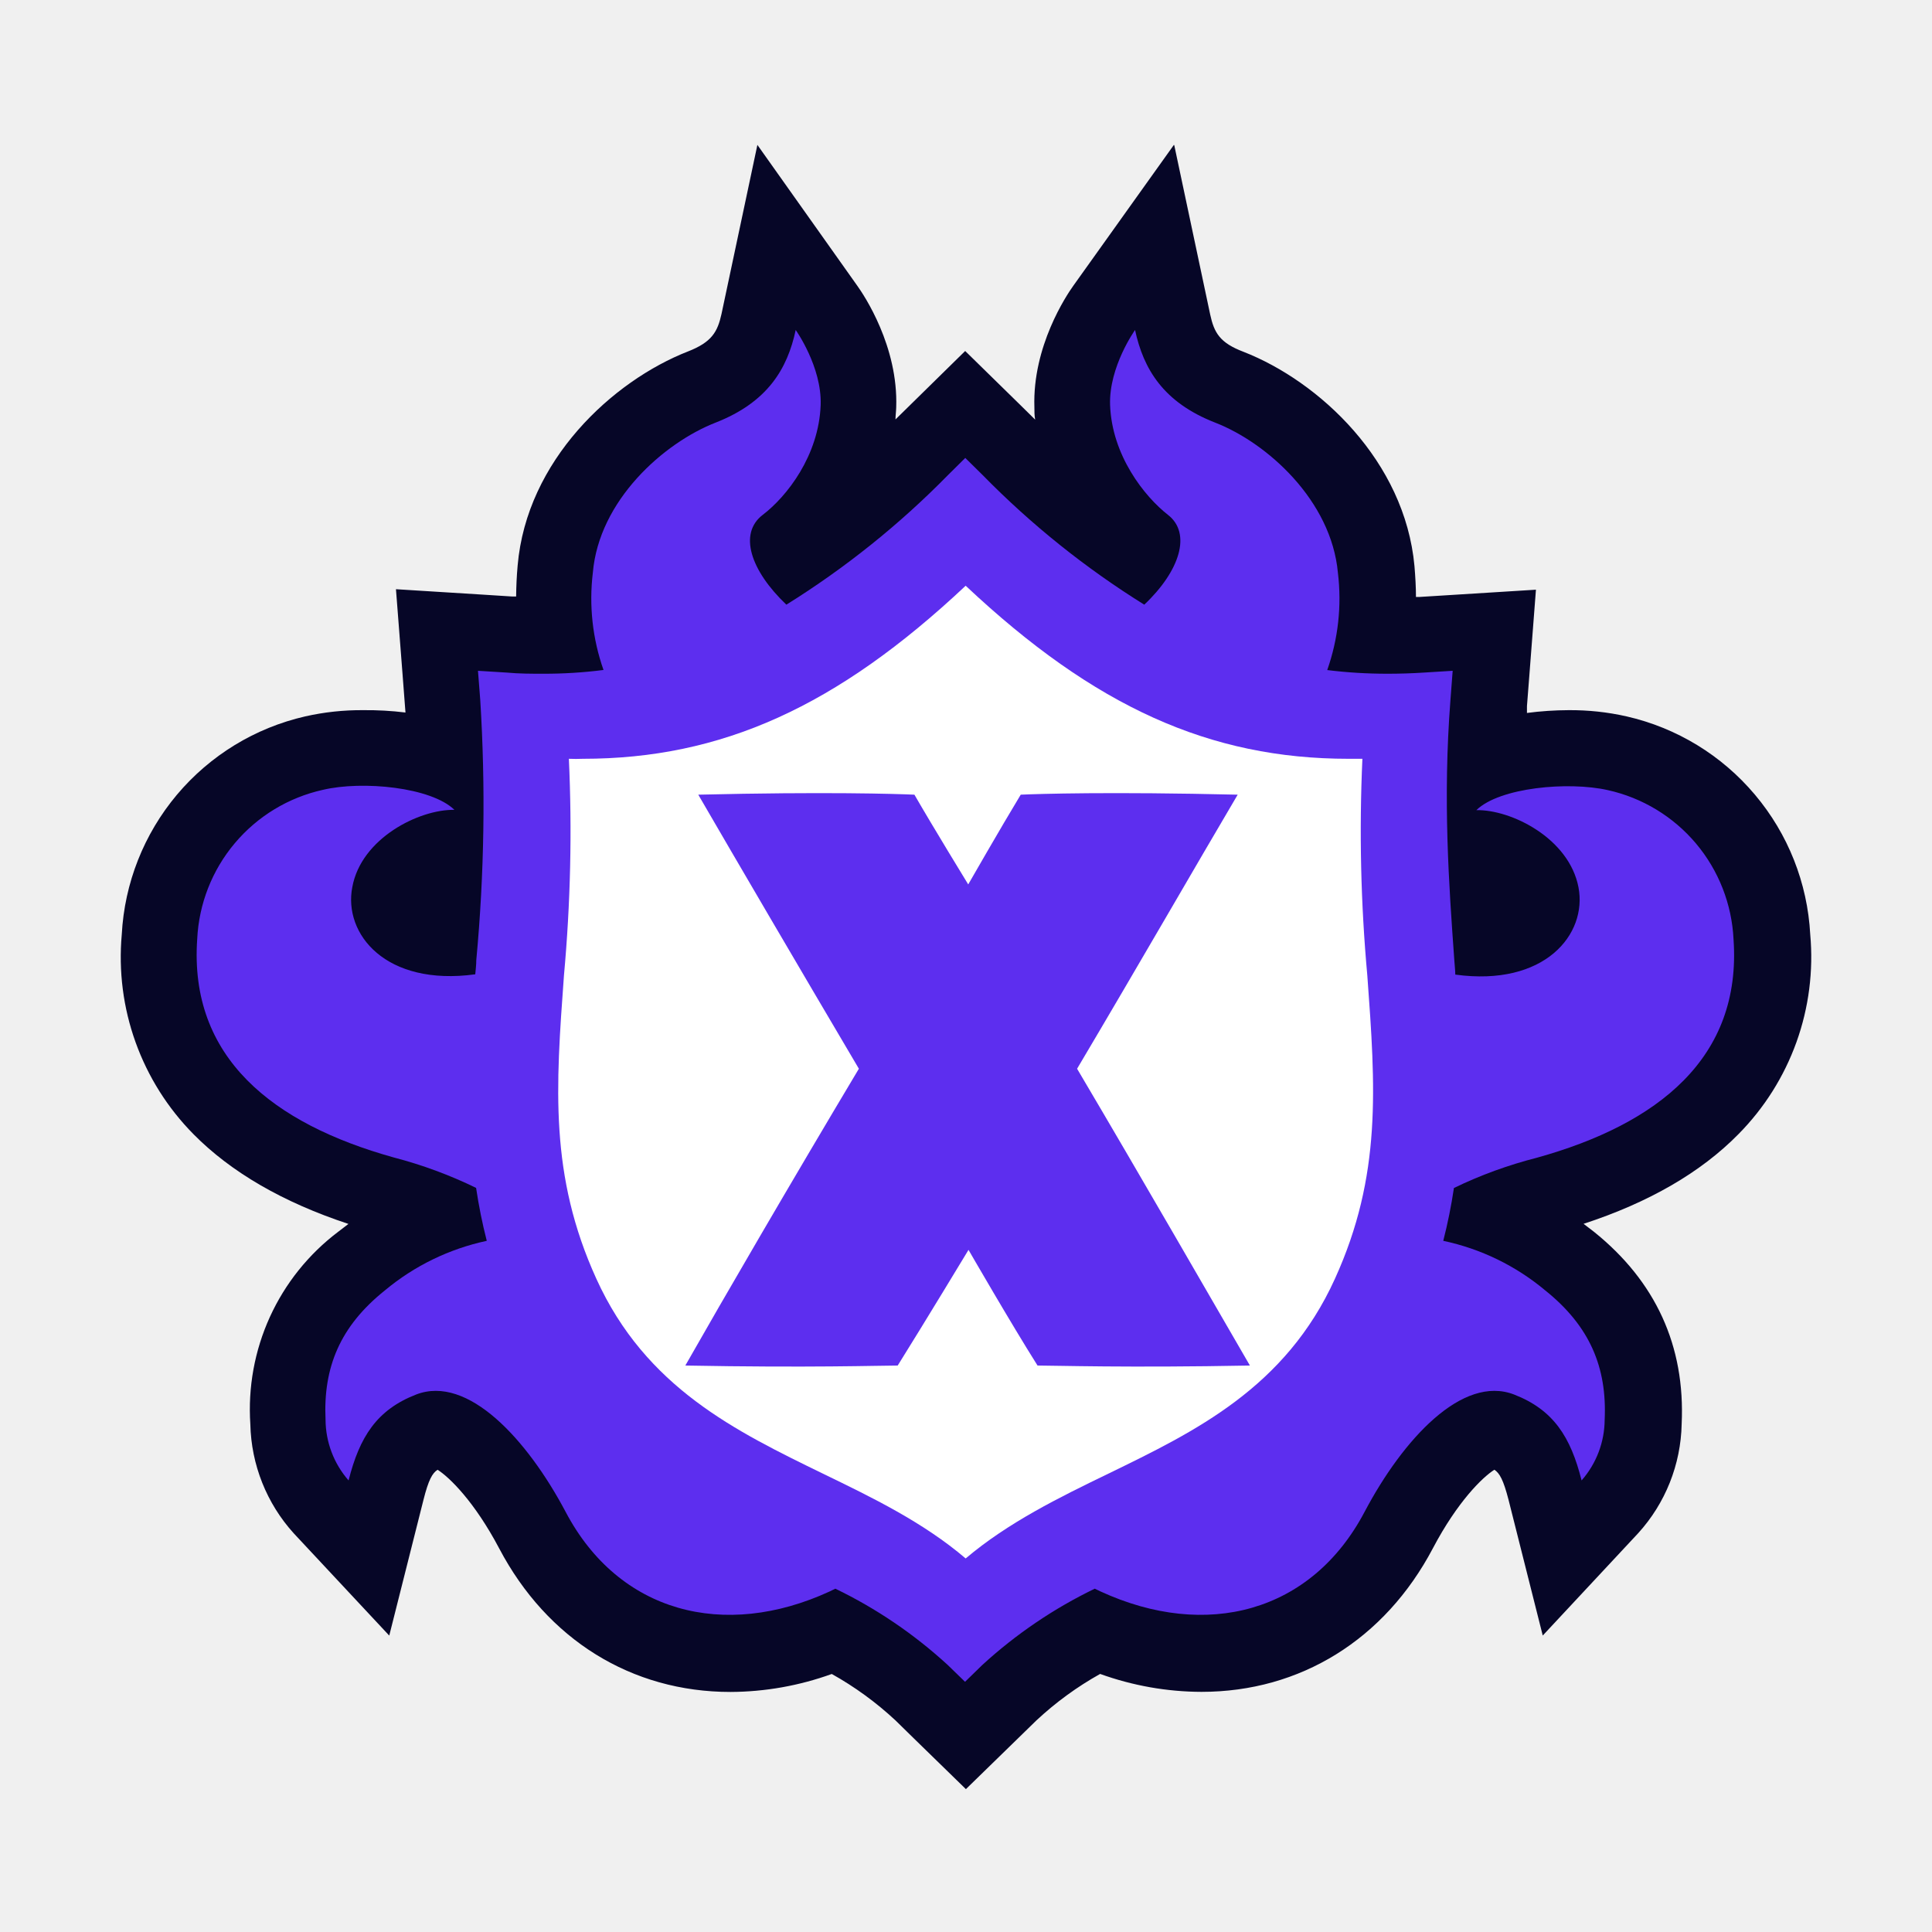
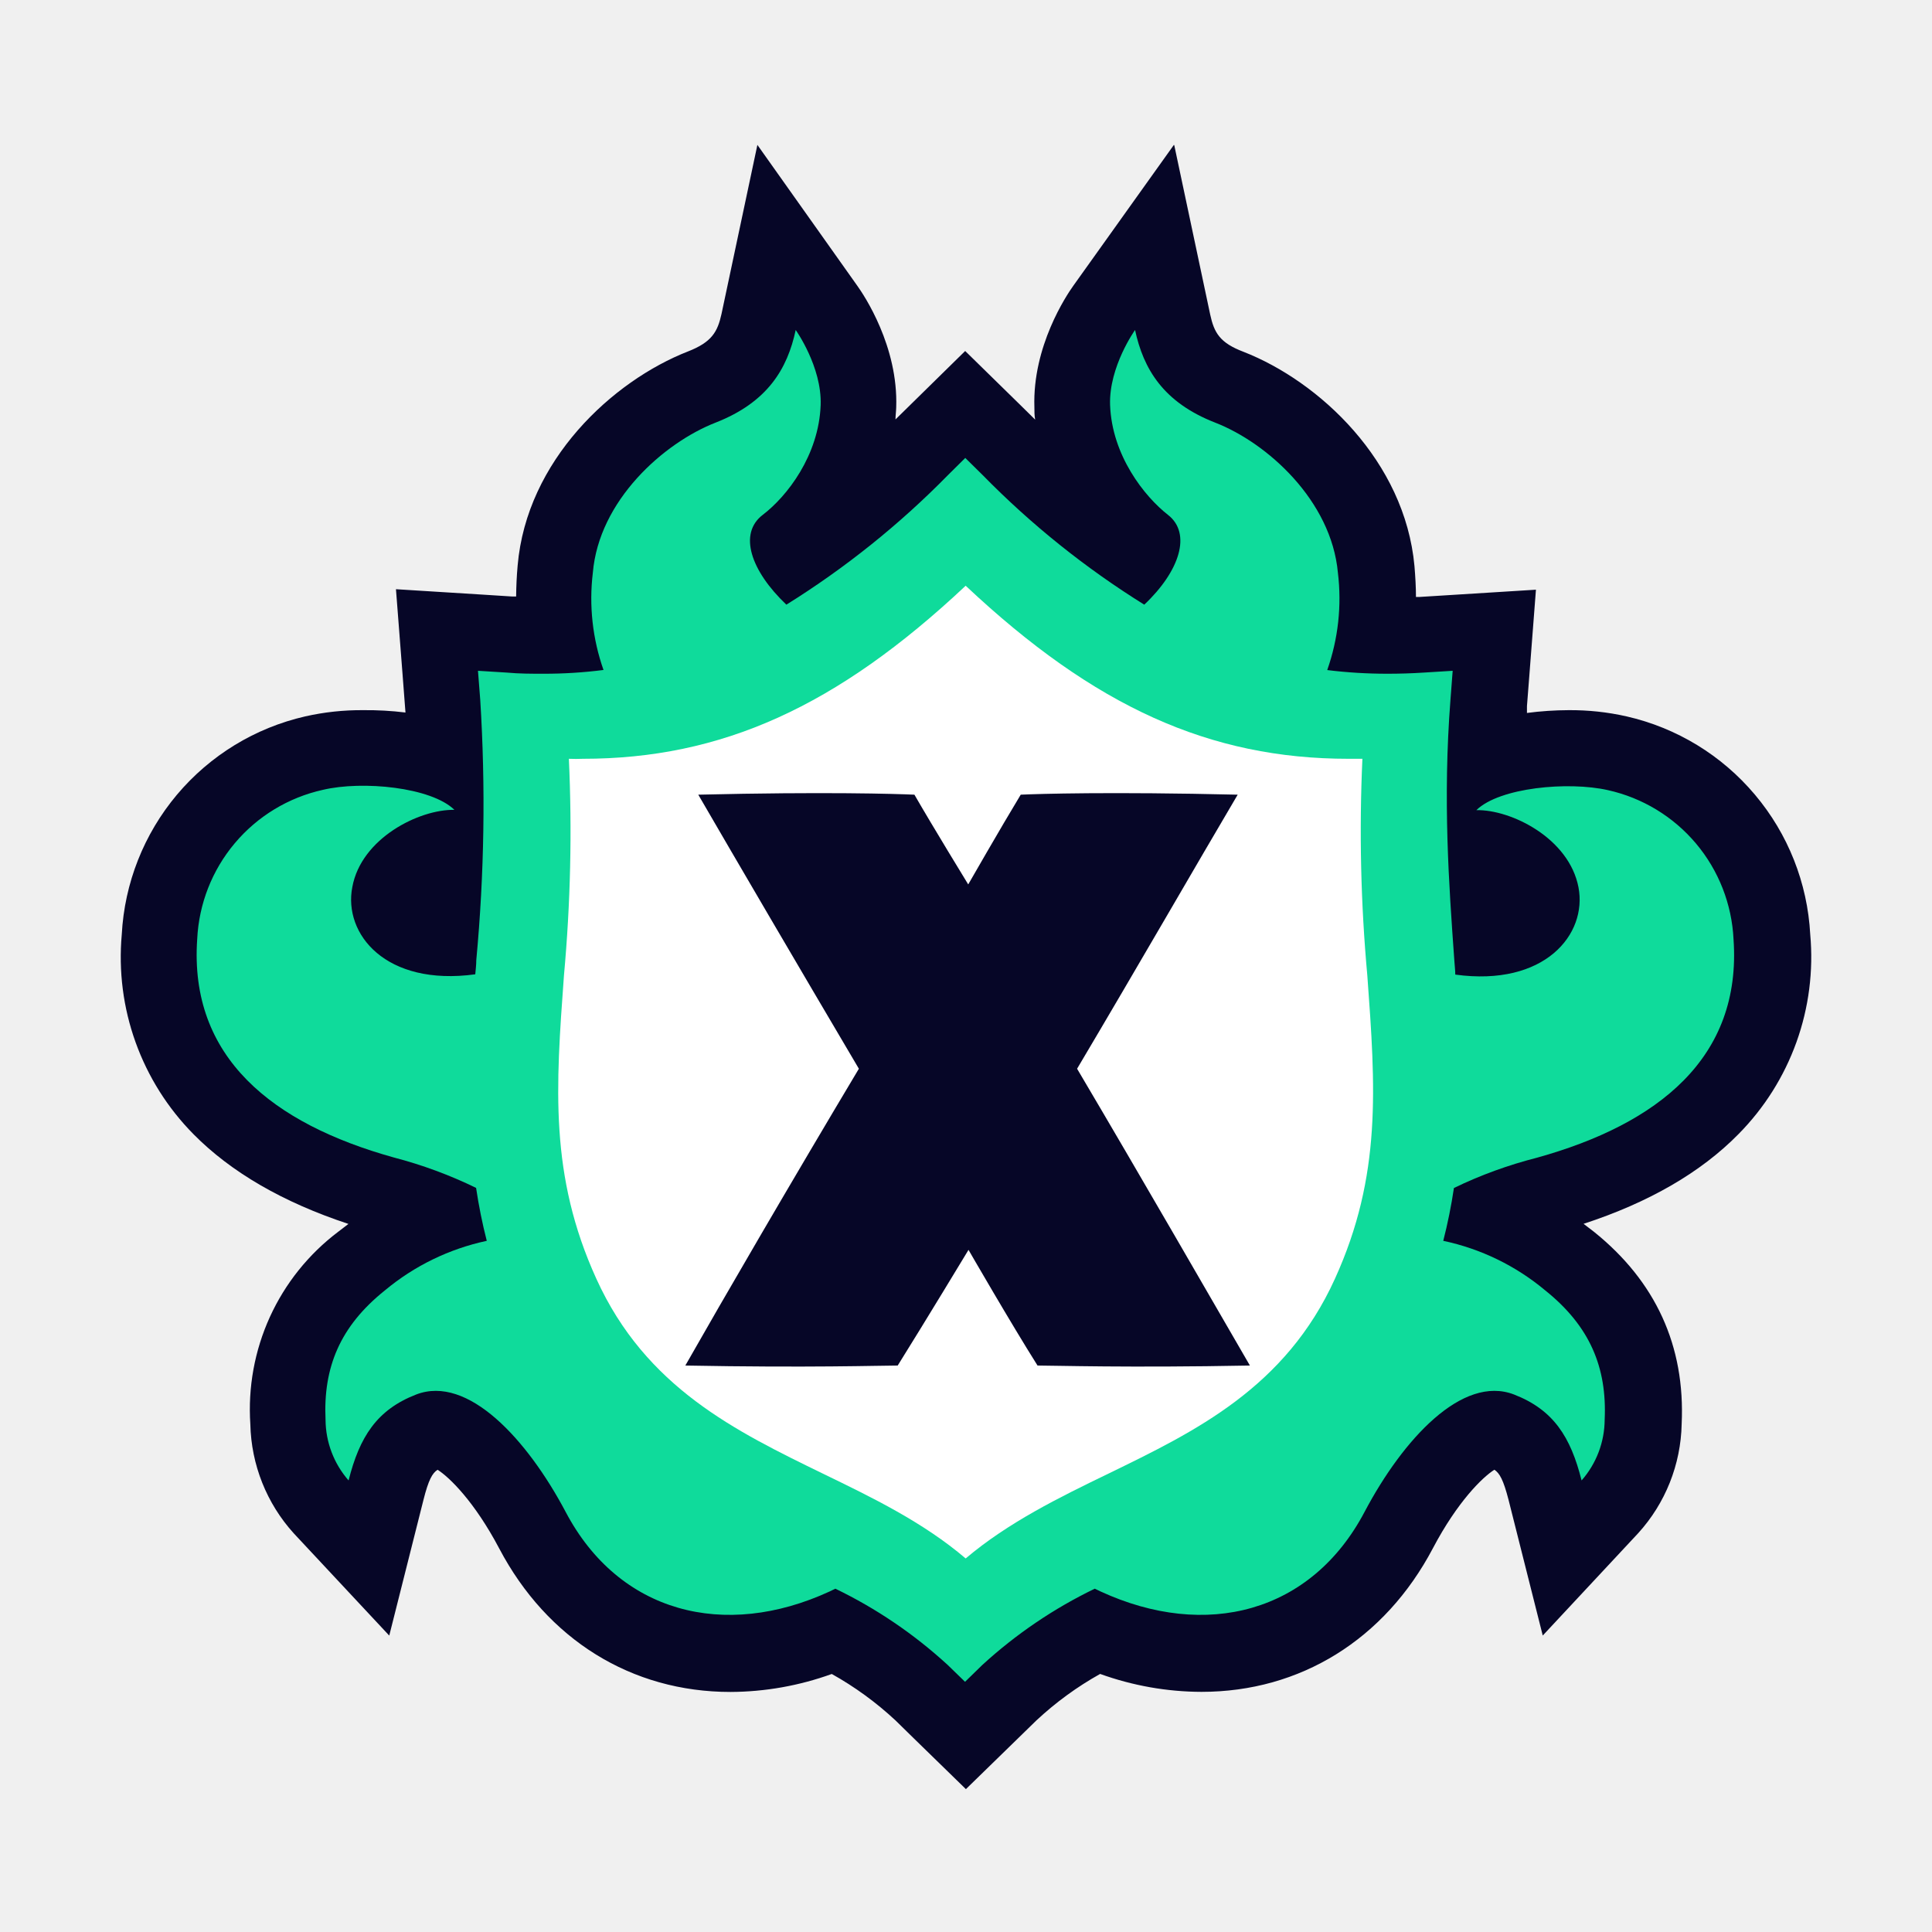
<svg xmlns="http://www.w3.org/2000/svg" width="40" height="40" viewBox="0 0 40 40" fill="none">
-   <path d="M19.082 35.041C18.541 34.54 17.934 34.114 17.279 33.776C16.594 34.067 15.86 34.221 15.116 34.228C13.372 34.228 11.88 33.299 11.029 31.675C10.307 30.308 9.482 29.591 9.042 29.591C8.999 29.591 8.957 29.598 8.917 29.613C8.471 29.786 8.207 30.026 7.999 30.848L7.646 32.255L6.658 31.194C6.223 30.711 5.979 30.087 5.969 29.437C5.906 28.069 6.404 26.979 7.492 26.108C7.994 25.698 8.559 25.371 9.164 25.14V25.14C8.77 24.977 8.366 24.84 7.955 24.729C3.888 23.598 3.186 21.2 3.311 19.394C3.357 18.499 3.695 17.643 4.272 16.957C4.849 16.27 5.634 15.791 6.508 15.591C6.841 15.518 7.182 15.482 7.524 15.486C8.102 15.482 8.677 15.576 9.224 15.762C9.212 15.368 9.192 14.967 9.16 14.553L9.045 13.044L10.546 13.139C10.788 13.154 11.026 13.162 11.252 13.162H11.514C11.455 12.707 11.448 12.248 11.494 11.792C11.653 10.031 13.145 8.56 14.533 8.018C15.337 7.704 15.584 7.252 15.709 6.673L16.08 4.923L17.121 6.379C17.191 6.478 17.817 7.384 17.782 8.423C17.747 8.969 17.601 9.503 17.351 9.99C17.101 10.478 16.753 10.909 16.329 11.255C16.355 11.342 16.392 11.425 16.441 11.501C17.385 10.848 18.267 10.11 19.075 9.294L19.991 8.389L20.907 9.294C21.715 10.11 22.598 10.849 23.543 11.503C23.592 11.426 23.63 11.343 23.656 11.255C23.002 10.724 22.246 9.682 22.203 8.423C22.168 7.392 22.794 6.485 22.864 6.379L23.905 4.923L24.276 6.673C24.401 7.252 24.648 7.704 25.452 8.018C26.84 8.56 28.33 10.031 28.491 11.792C28.537 12.248 28.53 12.707 28.471 13.162H28.727C28.956 13.162 29.194 13.162 29.437 13.139L30.938 13.044L30.821 14.553C30.789 14.967 30.768 15.37 30.758 15.762C31.306 15.575 31.882 15.482 32.461 15.486C32.803 15.482 33.144 15.518 33.477 15.591C34.353 15.79 35.14 16.269 35.718 16.955C36.297 17.641 36.636 18.498 36.684 19.394C36.81 21.203 36.108 23.598 32.04 24.729C31.628 24.84 31.224 24.977 30.83 25.14C31.436 25.371 32 25.698 32.502 26.108C33.591 26.979 34.089 28.069 34.025 29.437C34.015 30.086 33.771 30.711 33.336 31.194L32.348 32.253L31.995 30.848C31.787 30.024 31.523 29.786 31.077 29.613C31.038 29.598 30.995 29.591 30.953 29.591C30.513 29.591 29.688 30.308 28.965 31.675C28.109 33.297 26.617 34.228 24.878 34.228C24.135 34.221 23.4 34.068 22.716 33.776C22.059 34.114 21.452 34.539 20.91 35.041L20 35.927L19.082 35.041ZM30.771 17.579C30.793 18.222 30.834 18.833 30.875 19.416C31.215 19.41 31.538 19.269 31.774 19.024C31.834 18.956 31.878 18.875 31.902 18.788C31.926 18.7 31.93 18.608 31.913 18.519C31.817 18.012 31.189 17.665 30.771 17.581V17.579ZM9.211 17.579C8.787 17.665 8.168 18.012 8.072 18.517C8.055 18.607 8.059 18.698 8.083 18.786C8.108 18.873 8.151 18.954 8.211 19.023C8.328 19.144 8.467 19.241 8.621 19.308C8.775 19.375 8.94 19.411 9.108 19.415C9.149 18.837 9.19 18.233 9.211 17.583V17.579Z" fill="#060627" />
+   <path d="M19.082 35.041C18.541 34.54 17.934 34.114 17.279 33.776C16.594 34.067 15.86 34.221 15.116 34.228C13.372 34.228 11.88 33.299 11.029 31.675C10.307 30.308 9.482 29.591 9.042 29.591C8.999 29.591 8.957 29.598 8.917 29.613C8.471 29.786 8.207 30.026 7.999 30.848L7.646 32.255L6.658 31.194C6.223 30.711 5.979 30.087 5.969 29.437C5.906 28.069 6.404 26.979 7.492 26.108C7.994 25.698 8.559 25.371 9.164 25.14C8.77 24.977 8.366 24.84 7.955 24.729C3.888 23.598 3.186 21.2 3.311 19.394C3.357 18.499 3.695 17.643 4.272 16.957C4.849 16.27 5.634 15.791 6.508 15.591C6.841 15.518 7.182 15.482 7.524 15.486C8.102 15.482 8.677 15.576 9.224 15.762C9.212 15.368 9.192 14.967 9.16 14.553L9.045 13.044L10.546 13.139C10.788 13.154 11.026 13.162 11.252 13.162H11.514C11.455 12.707 11.448 12.248 11.494 11.792C11.653 10.031 13.145 8.56 14.533 8.018C15.337 7.704 15.584 7.252 15.709 6.673L16.08 4.923L17.121 6.379C17.191 6.478 17.817 7.384 17.782 8.423C17.747 8.969 17.601 9.503 17.351 9.99C17.101 10.478 16.753 10.909 16.329 11.255C16.355 11.342 16.392 11.425 16.441 11.501C17.385 10.848 18.267 10.11 19.075 9.294L19.991 8.389L20.907 9.294C21.715 10.11 22.598 10.849 23.543 11.503C23.592 11.426 23.63 11.343 23.656 11.255C23.002 10.724 22.246 9.682 22.203 8.423C22.168 7.392 22.794 6.485 22.864 6.379L23.905 4.923L24.276 6.673C24.401 7.252 24.648 7.704 25.452 8.018C26.84 8.56 28.33 10.031 28.491 11.792C28.537 12.248 28.53 12.707 28.471 13.162H28.727C28.956 13.162 29.194 13.162 29.437 13.139L30.938 13.044L30.821 14.553C30.789 14.967 30.768 15.37 30.758 15.762C31.306 15.575 31.882 15.482 32.461 15.486C32.803 15.482 33.144 15.518 33.477 15.591C34.353 15.79 35.14 16.269 35.718 16.955C36.297 17.641 36.636 18.498 36.684 19.394C36.81 21.203 36.108 23.598 32.04 24.729C31.628 24.84 31.224 24.977 30.83 25.14C31.436 25.371 32 25.698 32.502 26.108C33.591 26.979 34.089 28.069 34.025 29.437C34.015 30.086 33.771 30.711 33.336 31.194L32.348 32.253L31.995 30.848C31.787 30.024 31.523 29.786 31.077 29.613C31.038 29.598 30.995 29.591 30.953 29.591C30.513 29.591 29.688 30.308 28.965 31.675C28.109 33.297 26.617 34.228 24.878 34.228C24.135 34.221 23.4 34.068 22.716 33.776C22.059 34.114 21.452 34.539 20.91 35.041L20 35.927L19.082 35.041ZM30.771 17.579C30.793 18.222 30.834 18.833 30.875 19.416C31.215 19.41 31.538 19.269 31.774 19.024C31.834 18.956 31.878 18.875 31.902 18.788C31.926 18.7 31.93 18.608 31.913 18.519C31.817 18.012 31.189 17.665 30.771 17.581V17.579ZM9.211 17.579C8.787 17.665 8.168 18.012 8.072 18.517C8.055 18.607 8.059 18.698 8.083 18.786C8.108 18.873 8.151 18.954 8.211 19.023C8.328 19.144 8.467 19.241 8.621 19.308C8.775 19.375 8.94 19.411 9.108 19.415C9.149 18.837 9.19 18.233 9.211 17.583V17.579Z" fill="#060627" />
  <path d="M23.507 6.832C23.678 7.635 24.089 8.328 25.166 8.749C26.244 9.171 27.581 10.362 27.707 11.859C27.789 12.539 27.713 13.227 27.486 13.873C27.899 13.924 28.314 13.949 28.729 13.949C28.973 13.949 29.229 13.949 29.487 13.925L30.084 13.888L30.037 14.492C29.877 16.552 30.005 18.318 30.117 19.879C30.117 19.979 30.13 20.079 30.137 20.178C30.312 20.203 30.488 20.215 30.665 20.215C32.151 20.215 32.857 19.245 32.688 18.372C32.502 17.367 31.324 16.773 30.598 16.773H30.574C30.912 16.442 31.724 16.273 32.463 16.273C32.743 16.271 33.023 16.299 33.297 16.358C34.01 16.517 34.65 16.905 35.12 17.463C35.59 18.021 35.864 18.719 35.898 19.448C36.069 21.9 34.337 23.271 31.83 23.969C31.24 24.122 30.668 24.334 30.121 24.601C30.066 24.969 29.992 25.335 29.899 25.695C30.677 25.86 31.402 26.213 32.012 26.723C32.941 27.466 33.292 28.316 33.242 29.399C33.239 29.862 33.069 30.309 32.764 30.657C32.538 29.756 32.181 29.193 31.365 28.877C31.235 28.828 31.096 28.803 30.957 28.803C29.994 28.803 28.967 29.99 28.27 31.307C27.527 32.725 26.281 33.44 24.876 33.44C24.159 33.429 23.451 33.264 22.803 32.955L22.684 32.897C21.836 33.308 21.052 33.84 20.357 34.476L19.998 34.826L19.64 34.476C18.946 33.839 18.162 33.307 17.314 32.897L17.197 32.955C16.549 33.264 15.841 33.429 15.124 33.44C13.719 33.44 12.476 32.725 11.73 31.307C11.033 29.99 10.006 28.803 9.043 28.803C8.904 28.803 8.765 28.828 8.635 28.877C7.819 29.193 7.463 29.756 7.236 30.657C6.931 30.309 6.761 29.862 6.758 29.399C6.708 28.316 7.065 27.462 7.986 26.723C8.596 26.214 9.32 25.861 10.097 25.695C10.004 25.334 9.93 24.968 9.876 24.599C9.329 24.334 8.758 24.123 8.17 23.969C5.662 23.271 3.931 21.9 4.102 19.448C4.136 18.719 4.41 18.021 4.88 17.463C5.35 16.905 5.99 16.517 6.703 16.358C6.977 16.299 7.257 16.271 7.537 16.273C8.28 16.273 9.088 16.442 9.426 16.773H9.402C8.674 16.773 7.503 17.367 7.312 18.372C7.143 19.245 7.843 20.215 9.335 20.215C9.51 20.215 9.685 20.203 9.859 20.178C9.859 20.081 9.874 19.983 9.879 19.884C10.046 18.093 10.074 16.292 9.961 14.497L9.915 13.893L10.509 13.931C10.767 13.947 11.022 13.955 11.265 13.955C11.683 13.955 12.1 13.929 12.514 13.877C12.287 13.232 12.211 12.543 12.293 11.865C12.428 10.367 13.756 9.175 14.834 8.755C15.911 8.335 16.32 7.64 16.493 6.838C16.493 6.838 17.035 7.598 17.009 8.389C16.972 9.437 16.298 10.286 15.809 10.667C15.32 11.047 15.562 11.824 16.299 12.524C17.517 11.767 18.639 10.867 19.643 9.844L20.004 9.487L20.366 9.844C21.37 10.867 22.492 11.767 23.71 12.524C24.453 11.82 24.706 11.051 24.202 10.667C23.699 10.282 23.039 9.437 23.002 8.389C22.976 7.598 23.518 6.838 23.518 6.838L23.507 6.832ZM24.304 3L22.224 5.913C22.081 6.112 21.373 7.17 21.416 8.434C21.416 8.519 21.416 8.605 21.432 8.688L21.098 8.359L19.983 7.267L18.869 8.361L18.54 8.684C18.54 8.603 18.553 8.519 18.555 8.434C18.599 7.17 17.89 6.112 17.747 5.913L15.681 3L14.938 6.5C14.856 6.871 14.737 7.083 14.247 7.275C12.681 7.886 10.903 9.533 10.717 11.711C10.697 11.932 10.688 12.143 10.686 12.35H10.604L10.009 12.312L8.198 12.199L8.338 14.007L8.384 14.611L8.395 14.752C8.104 14.716 7.811 14.7 7.518 14.703C7.115 14.7 6.713 14.743 6.32 14.832C5.282 15.069 4.35 15.638 3.664 16.453C2.979 17.268 2.577 18.284 2.521 19.348C2.453 20.103 2.55 20.865 2.807 21.579C3.064 22.294 3.473 22.943 4.007 23.483C4.786 24.272 5.865 24.895 7.214 25.34L7 25.504C6.39 25.965 5.905 26.57 5.588 27.265C5.271 27.961 5.132 28.724 5.183 29.487C5.201 30.323 5.52 31.126 6.082 31.746L8.059 33.863L8.767 31.055C8.871 30.64 8.952 30.497 9.06 30.43C9.305 30.585 9.824 31.09 10.335 32.058C11.33 33.947 13.076 35.03 15.124 35.03C15.839 35.027 16.548 34.901 17.221 34.658C17.698 34.924 18.14 35.247 18.54 35.619L18.896 35.968L19.998 37.042L21.1 35.968L21.458 35.619C21.858 35.246 22.3 34.923 22.777 34.657C23.451 34.9 24.16 35.026 24.876 35.028C26.92 35.028 28.67 33.945 29.666 32.056C30.176 31.088 30.695 30.583 30.94 30.429C31.048 30.501 31.126 30.639 31.233 31.053L31.941 33.862L33.916 31.744C34.48 31.124 34.8 30.321 34.817 29.483C34.893 27.869 34.28 26.529 33 25.502L32.786 25.338C34.139 24.896 35.214 24.274 35.993 23.481C36.527 22.941 36.936 22.292 37.193 21.578C37.45 20.863 37.547 20.102 37.479 19.346C37.422 18.282 37.02 17.266 36.333 16.452C35.647 15.637 34.715 15.069 33.676 14.832C33.283 14.743 32.881 14.7 32.478 14.703C32.189 14.704 31.901 14.723 31.614 14.761C31.614 14.714 31.614 14.668 31.614 14.62L31.661 14.016L31.8 12.209L29.989 12.322L29.394 12.359H29.316C29.316 12.153 29.303 11.941 29.285 11.72C29.086 9.543 27.31 7.895 25.746 7.284C25.255 7.098 25.137 6.89 25.055 6.509L24.312 3.007L24.304 3Z" fill="#060627" />
-   <path d="M31.822 23.969C34.33 23.271 36.062 21.9 35.891 19.448C35.856 18.719 35.583 18.021 35.113 17.463C34.643 16.905 34.002 16.517 33.29 16.359C32.467 16.173 31.044 16.305 30.567 16.773C31.291 16.76 32.487 17.356 32.681 18.372C32.866 19.344 31.982 20.432 30.13 20.178C30.13 20.079 30.115 19.979 30.11 19.879C29.998 18.318 29.87 16.552 30.03 14.492L30.076 13.888L29.48 13.925C29.221 13.942 28.965 13.949 28.722 13.949C28.306 13.949 27.891 13.924 27.479 13.873C27.706 13.227 27.782 12.539 27.7 11.859C27.564 10.362 26.236 9.169 25.159 8.75C24.081 8.33 23.673 7.635 23.5 6.832C23.5 6.832 22.957 7.592 22.983 8.384C23.021 9.431 23.695 10.28 24.183 10.661C24.672 11.042 24.431 11.82 23.691 12.519C22.474 11.762 21.351 10.862 20.347 9.838L19.985 9.481L19.625 9.838C18.621 10.861 17.498 11.761 16.281 12.519C15.538 11.813 15.287 11.046 15.79 10.661C16.294 10.277 16.953 9.431 16.991 8.384C17.017 7.592 16.474 6.832 16.474 6.832C16.303 7.635 15.893 8.328 14.815 8.75C13.738 9.171 12.4 10.362 12.274 11.859C12.192 12.538 12.268 13.226 12.495 13.871C12.081 13.924 11.664 13.95 11.247 13.949C11.003 13.949 10.749 13.949 10.491 13.925L9.896 13.888L9.943 14.492C10.055 16.287 10.028 18.088 9.861 19.879C9.861 19.977 9.848 20.076 9.84 20.172C7.983 20.425 7.106 19.336 7.294 18.367C7.479 17.351 8.683 16.754 9.408 16.767C8.93 16.299 7.507 16.158 6.684 16.353C5.972 16.511 5.331 16.899 4.861 17.458C4.391 18.016 4.118 18.713 4.083 19.442C3.913 21.894 5.644 23.265 8.152 23.964C8.739 24.117 9.311 24.328 9.857 24.594C9.912 24.963 9.985 25.328 10.078 25.69C9.302 25.856 8.577 26.208 7.968 26.717C7.039 27.46 6.69 28.311 6.74 29.394C6.743 29.857 6.912 30.303 7.217 30.651C7.444 29.75 7.801 29.188 8.616 28.872C9.686 28.459 10.916 29.801 11.711 31.302C12.813 33.392 14.994 33.954 17.178 32.949L17.295 32.892C18.144 33.302 18.927 33.834 19.621 34.471L19.98 34.82L20.338 34.471C21.033 33.834 21.817 33.302 22.666 32.892L22.785 32.949C24.969 33.954 27.15 33.392 28.252 31.302C29.047 29.797 30.277 28.459 31.347 28.872C32.162 29.188 32.519 29.75 32.745 30.651C33.051 30.303 33.22 29.857 33.223 29.394C33.273 28.311 32.916 27.456 31.993 26.717C31.384 26.207 30.658 25.854 29.881 25.69C29.974 25.329 30.047 24.964 30.102 24.596C30.653 24.329 31.229 24.12 31.822 23.969V23.969Z" fill="#5D2EEF" />
+   <path d="M31.822 23.969C34.33 23.271 36.062 21.9 35.891 19.448C35.856 18.719 35.583 18.021 35.113 17.463C34.643 16.905 34.002 16.517 33.29 16.359C32.467 16.173 31.044 16.305 30.567 16.773C31.291 16.76 32.487 17.356 32.681 18.372C32.866 19.344 31.982 20.432 30.13 20.178C30.13 20.079 30.115 19.979 30.11 19.879C29.998 18.318 29.87 16.552 30.03 14.492L30.076 13.888L29.48 13.925C29.221 13.942 28.965 13.949 28.722 13.949C28.306 13.949 27.891 13.924 27.479 13.873C27.706 13.227 27.782 12.539 27.7 11.859C27.564 10.362 26.236 9.169 25.159 8.75C24.081 8.33 23.673 7.635 23.5 6.832C23.5 6.832 22.957 7.592 22.983 8.384C23.021 9.431 23.695 10.28 24.183 10.661C24.672 11.042 24.431 11.82 23.691 12.519C22.474 11.762 21.351 10.862 20.347 9.838L19.985 9.481L19.625 9.838C18.621 10.861 17.498 11.761 16.281 12.519C15.538 11.813 15.287 11.046 15.79 10.661C16.294 10.277 16.953 9.431 16.991 8.384C17.017 7.592 16.474 6.832 16.474 6.832C16.303 7.635 15.893 8.328 14.815 8.75C13.738 9.171 12.4 10.362 12.274 11.859C12.192 12.538 12.268 13.226 12.495 13.871C12.081 13.924 11.664 13.95 11.247 13.949C11.003 13.949 10.749 13.949 10.491 13.925L9.896 13.888L9.943 14.492C10.055 16.287 10.028 18.088 9.861 19.879C9.861 19.977 9.848 20.076 9.84 20.172C7.983 20.425 7.106 19.336 7.294 18.367C7.479 17.351 8.683 16.754 9.408 16.767C8.93 16.299 7.507 16.158 6.684 16.353C5.972 16.511 5.331 16.899 4.861 17.458C4.391 18.016 4.118 18.713 4.083 19.442C3.913 21.894 5.644 23.265 8.152 23.964C8.739 24.117 9.311 24.328 9.857 24.594C9.912 24.963 9.985 25.328 10.078 25.69C9.302 25.856 8.577 26.208 7.968 26.717C7.039 27.46 6.69 28.311 6.74 29.394C6.743 29.857 6.912 30.303 7.217 30.651C7.444 29.75 7.801 29.188 8.616 28.872C9.686 28.459 10.916 29.801 11.711 31.302C12.813 33.392 14.994 33.955 17.178 32.949L17.295 32.892C18.144 33.302 18.927 33.834 19.621 34.471L19.98 34.82L20.338 34.471C21.033 33.834 21.817 33.302 22.666 32.892L22.785 32.949C24.969 33.955 27.15 33.392 28.252 31.302C29.047 29.797 30.277 28.459 31.347 28.872C32.162 29.188 32.519 29.75 32.745 30.651C33.051 30.303 33.22 29.857 33.223 29.394C33.273 28.311 32.916 27.456 31.993 26.717C31.384 26.207 30.658 25.854 29.881 25.69C29.974 25.329 30.047 24.964 30.102 24.596C30.653 24.329 31.229 24.12 31.822 23.969Z" fill="#0FDB9B" />
  <path d="M11.778 15.71C11.846 17.207 11.812 18.706 11.676 20.198C11.507 22.509 11.373 24.335 12.346 26.474C13.37 28.731 15.237 29.632 17.041 30.512C18.062 31.006 19.114 31.517 19.993 32.266C20.871 31.523 21.923 31.006 22.944 30.512C24.748 29.635 26.615 28.731 27.639 26.474C28.612 24.335 28.478 22.509 28.309 20.198C28.173 18.706 28.139 17.207 28.207 15.71C28.111 15.71 28.021 15.71 27.919 15.71C25.051 15.71 22.662 14.636 19.993 12.127C17.323 14.636 14.934 15.71 12.066 15.71C11.977 15.714 11.874 15.714 11.778 15.71Z" fill="white" />
-   <path d="M20.052 25.877C20.052 25.877 19.138 27.389 18.586 28.272C18.224 28.272 16.758 28.32 14.189 28.272C14.977 26.886 16.379 24.475 17.782 22.127C16.506 19.966 15.261 17.839 14.457 16.453C17.089 16.39 18.555 16.436 18.932 16.453C19.303 17.098 20.046 18.311 20.046 18.311C20.046 18.311 20.724 17.128 21.133 16.453C21.505 16.436 22.978 16.39 25.625 16.453C24.806 17.839 23.582 19.966 22.3 22.127C23.688 24.475 25.073 26.886 25.878 28.272C23.34 28.32 21.843 28.272 21.481 28.272C20.934 27.406 20.052 25.877 20.052 25.877Z" fill="#5D2EEF" />
+   <path d="M20.052 25.877C20.052 25.877 19.138 27.389 18.586 28.272C18.224 28.272 16.758 28.32 14.189 28.272C14.977 26.886 16.379 24.475 17.782 22.127C16.506 19.966 15.261 17.839 14.457 16.453C17.089 16.39 18.555 16.436 18.932 16.453C19.303 17.098 20.046 18.311 20.046 18.311C20.046 18.311 20.724 17.128 21.133 16.453C21.505 16.436 22.978 16.39 25.625 16.453C24.806 17.839 23.582 19.966 22.3 22.127C23.688 24.475 25.073 26.886 25.878 28.272C23.34 28.32 21.843 28.272 21.481 28.272C20.934 27.406 20.052 25.877 20.052 25.877Z" fill="#060627" />
</svg>
